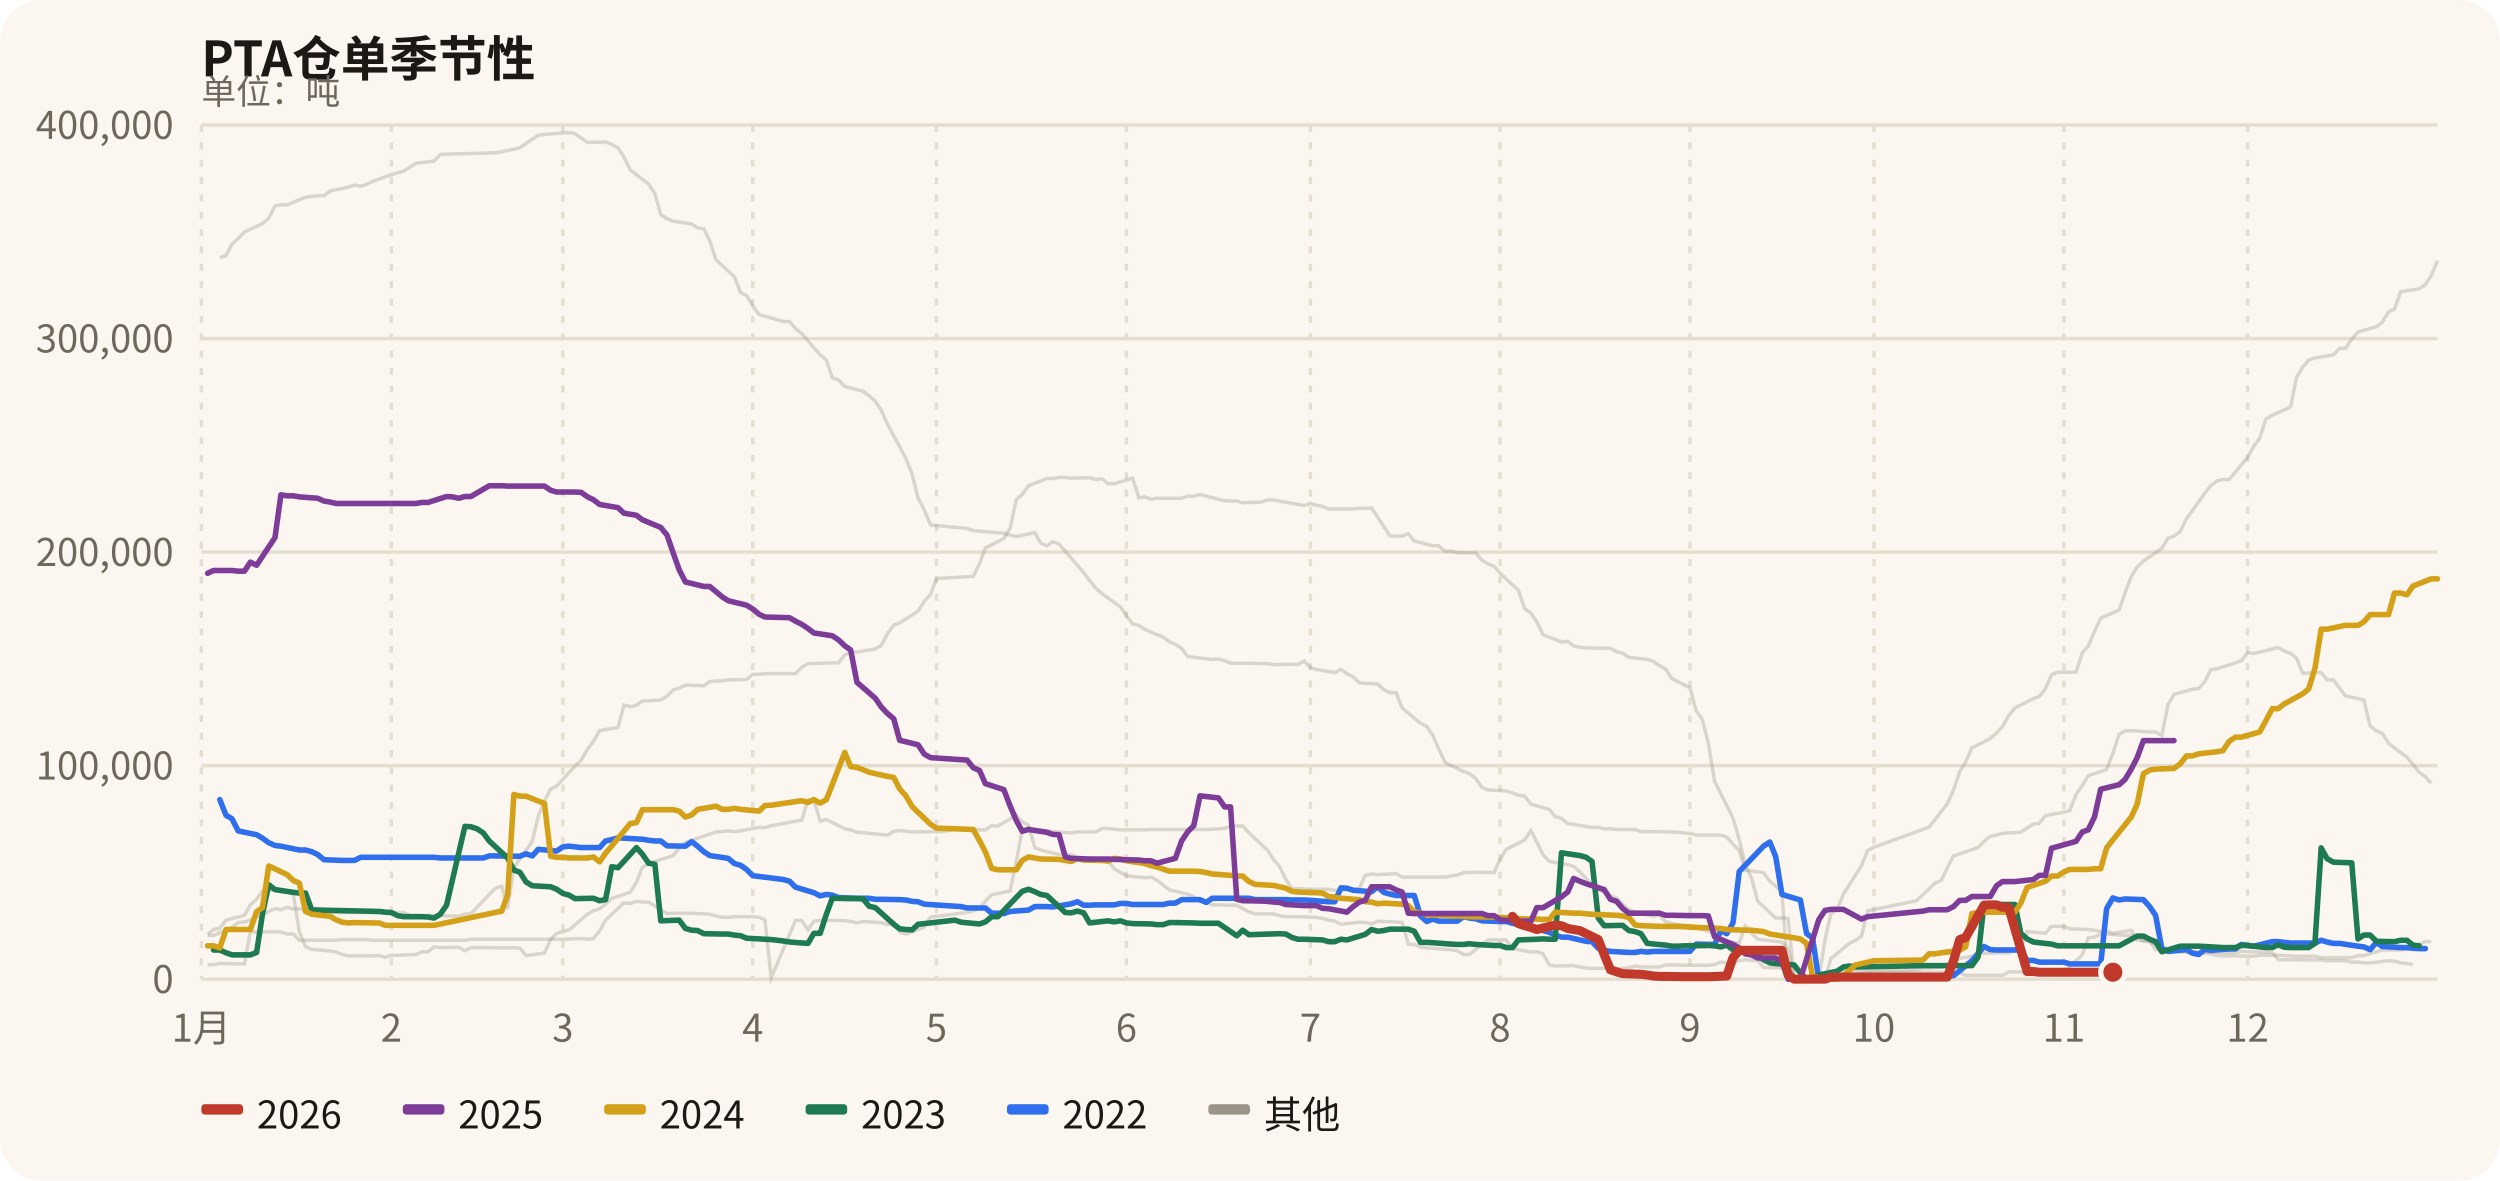
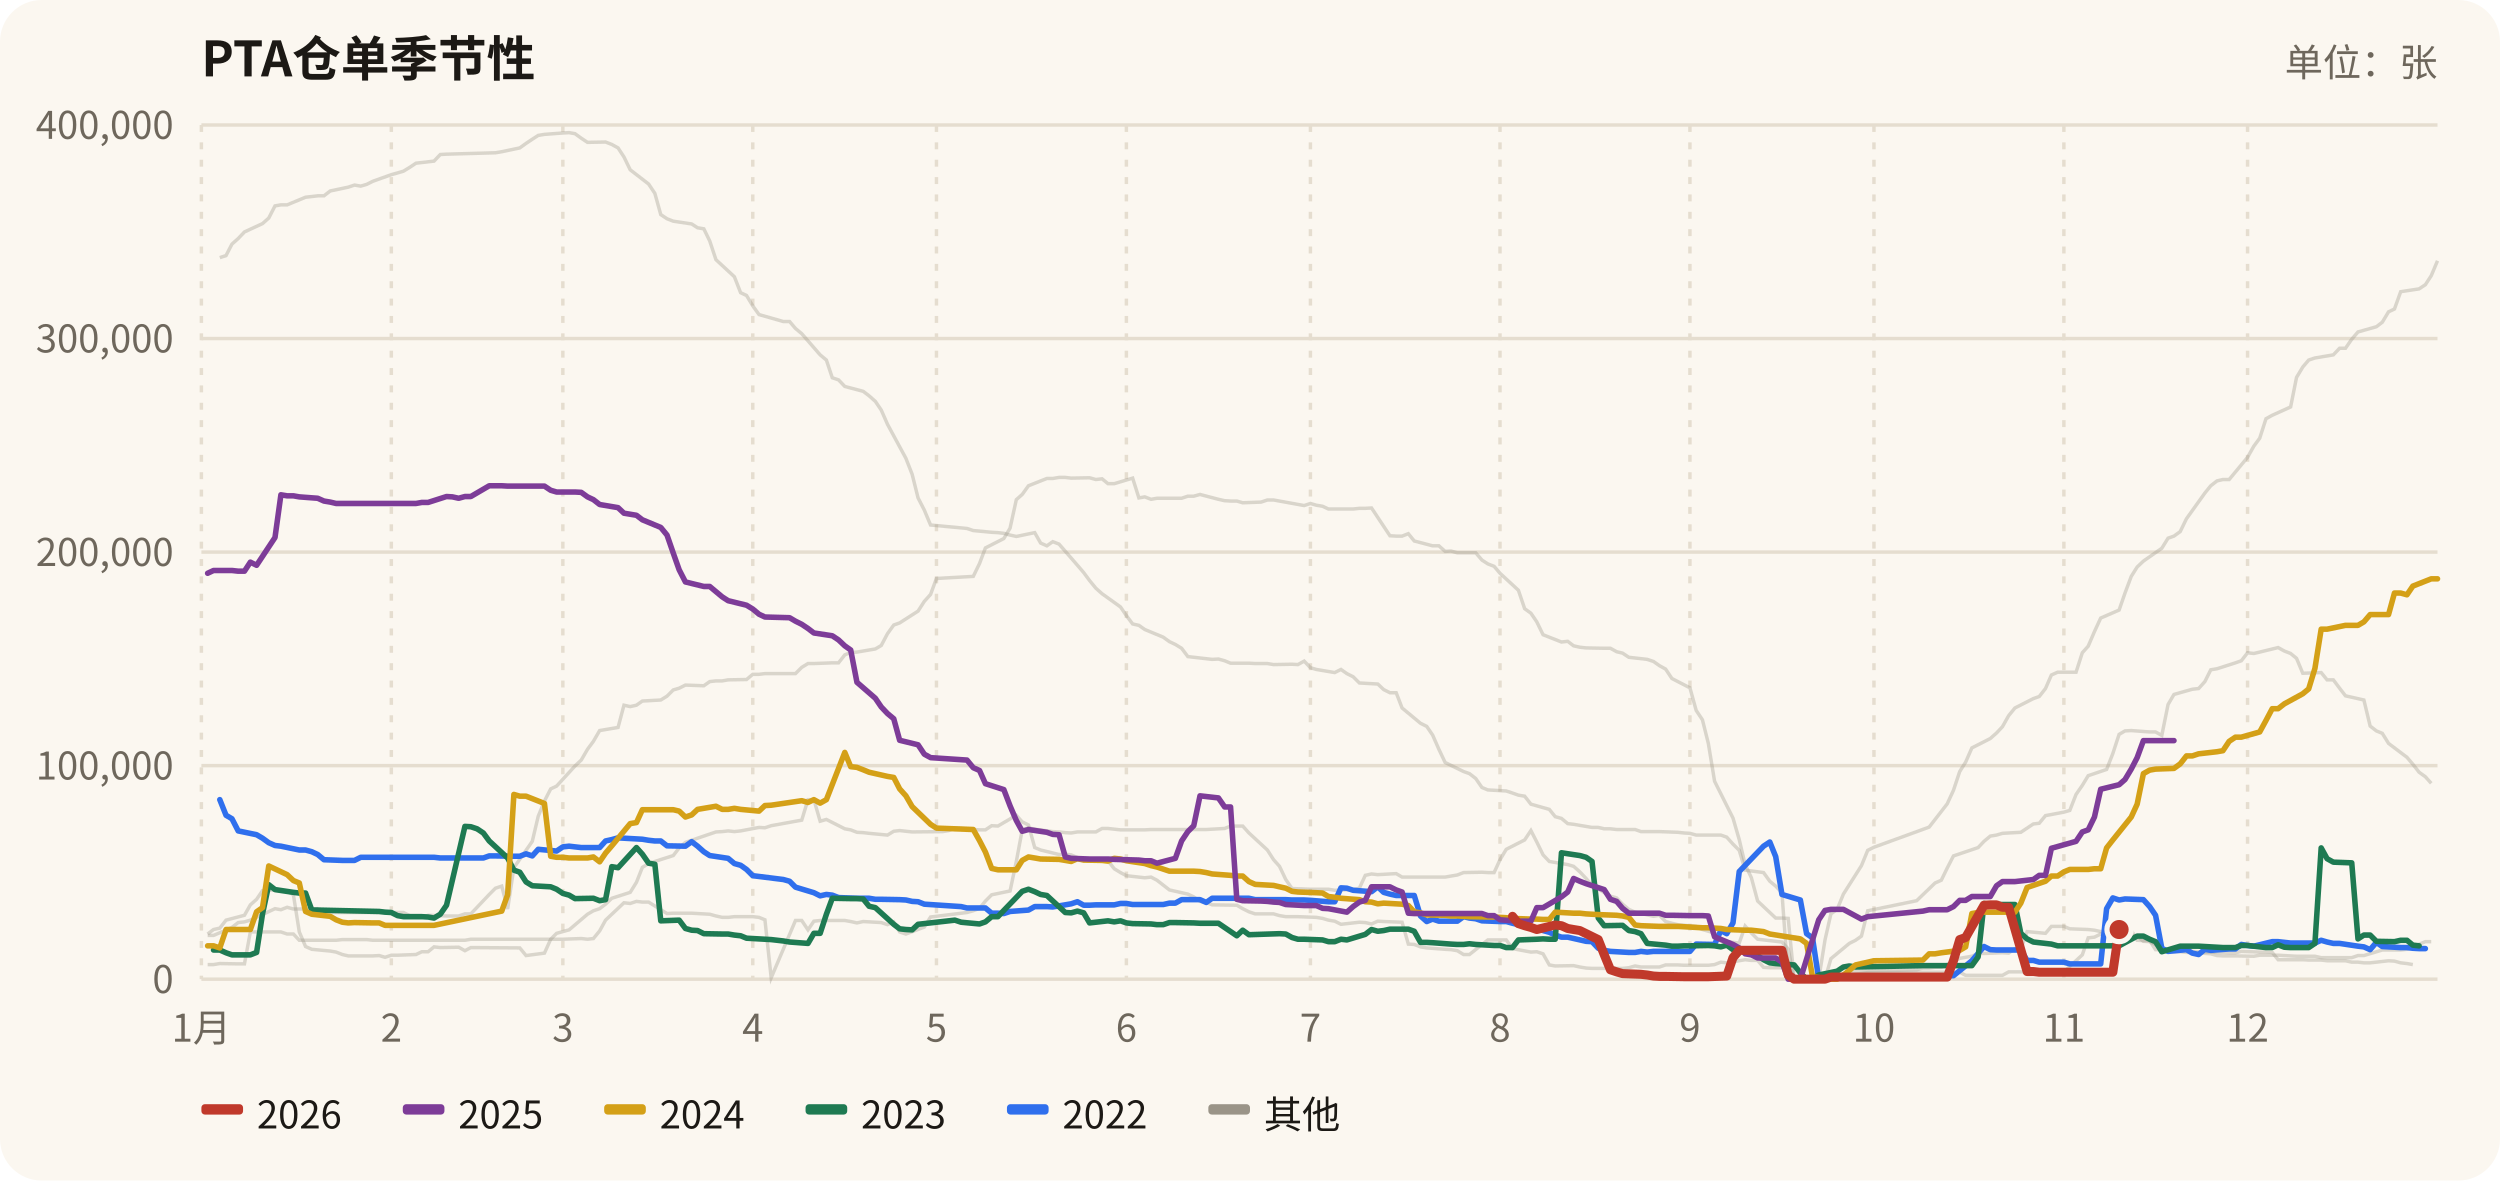
<svg xmlns="http://www.w3.org/2000/svg" viewBox="0 0 720 340" width="100%" height="auto" class="season-svg" role="img" aria-label="PTA仓单季节性">
  <rect x="0" y="0" width="720" height="340" fill="var(--chart-bg,#fbf7f0)" rx="12" />
  <line x1="58" y1="282.0" x2="702" y2="282.0" stroke="var(--chart-grid,#e5ddcf)" stroke-width="1" />
  <text x="50" y="286.0" text-anchor="end" font-size="11" fill="var(--chart-muted,#6e675c)" font-family="Noto Sans CJK SC, Noto Sans SC, sans-serif">0</text>
  <line x1="58" y1="220.5" x2="702" y2="220.5" stroke="var(--chart-grid,#e5ddcf)" stroke-width="1" />
  <text x="50" y="224.5" text-anchor="end" font-size="11" fill="var(--chart-muted,#6e675c)" font-family="Noto Sans CJK SC, Noto Sans SC, sans-serif">100,000</text>
  <line x1="58" y1="159.0" x2="702" y2="159.0" stroke="var(--chart-grid,#e5ddcf)" stroke-width="1" />
  <text x="50" y="163.0" text-anchor="end" font-size="11" fill="var(--chart-muted,#6e675c)" font-family="Noto Sans CJK SC, Noto Sans SC, sans-serif">200,000</text>
  <line x1="58" y1="97.5" x2="702" y2="97.5" stroke="var(--chart-grid,#e5ddcf)" stroke-width="1" />
  <text x="50" y="101.5" text-anchor="end" font-size="11" fill="var(--chart-muted,#6e675c)" font-family="Noto Sans CJK SC, Noto Sans SC, sans-serif">300,000</text>
  <line x1="58" y1="36.0" x2="702" y2="36.0" stroke="var(--chart-grid,#e5ddcf)" stroke-width="1" />
  <text x="50" y="40.0" text-anchor="end" font-size="11" fill="var(--chart-muted,#6e675c)" font-family="Noto Sans CJK SC, Noto Sans SC, sans-serif">400,000</text>
  <line x1="58.0" y1="36" x2="58.0" y2="282" stroke="var(--chart-grid,#e5ddcf)" stroke-width="1" stroke-dasharray="2 3" />
  <text x="58.0" y="300" text-anchor="middle" font-size="11" fill="var(--chart-muted,#6e675c)" font-family="Noto Sans CJK SC, Noto Sans SC, sans-serif">1月</text>
  <line x1="112.7" y1="36" x2="112.7" y2="282" stroke="var(--chart-grid,#e5ddcf)" stroke-width="1" stroke-dasharray="2 3" />
  <text x="112.7" y="300" text-anchor="middle" font-size="11" fill="var(--chart-muted,#6e675c)" font-family="Noto Sans CJK SC, Noto Sans SC, sans-serif">2</text>
  <line x1="162.1" y1="36" x2="162.1" y2="282" stroke="var(--chart-grid,#e5ddcf)" stroke-width="1" stroke-dasharray="2 3" />
  <text x="162.1" y="300" text-anchor="middle" font-size="11" fill="var(--chart-muted,#6e675c)" font-family="Noto Sans CJK SC, Noto Sans SC, sans-serif">3</text>
  <line x1="216.8" y1="36" x2="216.8" y2="282" stroke="var(--chart-grid,#e5ddcf)" stroke-width="1" stroke-dasharray="2 3" />
  <text x="216.8" y="300" text-anchor="middle" font-size="11" fill="var(--chart-muted,#6e675c)" font-family="Noto Sans CJK SC, Noto Sans SC, sans-serif">4</text>
  <line x1="269.7" y1="36" x2="269.7" y2="282" stroke="var(--chart-grid,#e5ddcf)" stroke-width="1" stroke-dasharray="2 3" />
  <text x="269.7" y="300" text-anchor="middle" font-size="11" fill="var(--chart-muted,#6e675c)" font-family="Noto Sans CJK SC, Noto Sans SC, sans-serif">5</text>
  <line x1="324.4" y1="36" x2="324.4" y2="282" stroke="var(--chart-grid,#e5ddcf)" stroke-width="1" stroke-dasharray="2 3" />
  <text x="324.4" y="300" text-anchor="middle" font-size="11" fill="var(--chart-muted,#6e675c)" font-family="Noto Sans CJK SC, Noto Sans SC, sans-serif">6</text>
  <line x1="377.4" y1="36" x2="377.4" y2="282" stroke="var(--chart-grid,#e5ddcf)" stroke-width="1" stroke-dasharray="2 3" />
  <text x="377.4" y="300" text-anchor="middle" font-size="11" fill="var(--chart-muted,#6e675c)" font-family="Noto Sans CJK SC, Noto Sans SC, sans-serif">7</text>
  <line x1="432.0" y1="36" x2="432.0" y2="282" stroke="var(--chart-grid,#e5ddcf)" stroke-width="1" stroke-dasharray="2 3" />
  <text x="432.0" y="300" text-anchor="middle" font-size="11" fill="var(--chart-muted,#6e675c)" font-family="Noto Sans CJK SC, Noto Sans SC, sans-serif">8</text>
  <line x1="486.7" y1="36" x2="486.7" y2="282" stroke="var(--chart-grid,#e5ddcf)" stroke-width="1" stroke-dasharray="2 3" />
  <text x="486.7" y="300" text-anchor="middle" font-size="11" fill="var(--chart-muted,#6e675c)" font-family="Noto Sans CJK SC, Noto Sans SC, sans-serif">9</text>
  <line x1="539.7" y1="36" x2="539.7" y2="282" stroke="var(--chart-grid,#e5ddcf)" stroke-width="1" stroke-dasharray="2 3" />
  <text x="539.7" y="300" text-anchor="middle" font-size="11" fill="var(--chart-muted,#6e675c)" font-family="Noto Sans CJK SC, Noto Sans SC, sans-serif">10</text>
  <line x1="594.4" y1="36" x2="594.4" y2="282" stroke="var(--chart-grid,#e5ddcf)" stroke-width="1" stroke-dasharray="2 3" />
  <text x="594.4" y="300" text-anchor="middle" font-size="11" fill="var(--chart-muted,#6e675c)" font-family="Noto Sans CJK SC, Noto Sans SC, sans-serif">11</text>
  <line x1="647.3" y1="36" x2="647.3" y2="282" stroke="var(--chart-grid,#e5ddcf)" stroke-width="1" stroke-dasharray="2 3" />
  <text x="647.3" y="300" text-anchor="middle" font-size="11" fill="var(--chart-muted,#6e675c)" font-family="Noto Sans CJK SC, Noto Sans SC, sans-serif">12</text>
  <path d="M 59.8,269.0 L 61.5,267.7 L 63.3,267.3 L 65.1,265.0 L 70.4,263.6 L 72.1,260.6 L 73.9,259.0 L 75.6,256.5 L 77.4,256.3 L 82.7,256.6 L 84.5,257.7 L 86.2,268.4 L 88.0,272.6 L 89.8,273.4 L 95.1,273.9 L 96.8,274.2 L 98.6,274.9 L 100.3,275.3 L 102.1,275.3 L 107.4,275.3 L 109.2,275.2 L 110.9,275.7 L 112.7,275.1 L 114.5,275.1 L 119.8,274.9 L 121.5,274.1 L 123.3,274.1 L 125.0,272.7 L 126.8,272.9 L 132.1,272.8 L 133.9,273.8 L 135.6,272.9 L 149.7,273.0 L 151.5,275.2 L 156.8,274.5 L 158.6,270.5 L 160.3,268.8 L 162.1,268.3 L 163.9,267.8 L 169.2,263.3 L 170.9,262.3 L 172.7,261.7 L 174.4,260.4 L 176.2,258.7 L 181.5,257.0 L 183.3,254.1 L 185.0,249.8 L 186.8,248.7 L 188.6,248.1 L 193.9,246.4 L 195.6,244.2 L 197.4,242.6 L 199.2,242.0 L 200.9,241.4 L 206.2,239.6 L 208.0,239.5 L 209.7,239.3 L 211.5,239.5 L 213.3,239.3 L 218.6,238.3 L 220.3,238.4 L 222.1,237.8 L 230.9,236.2 L 232.7,230.3 L 234.4,230.3 L 236.2,236.5 L 238.0,236.0 L 243.3,238.7 L 245.0,239.0 L 246.8,239.7 L 248.6,239.8 L 250.3,240.0 L 255.6,240.5 L 257.4,239.4 L 259.1,239.2 L 260.9,239.4 L 262.7,239.6 L 271.5,239.5 L 273.3,239.2 L 275.0,238.4 L 280.3,238.9 L 282.1,239.0 L 283.8,239.0 L 285.6,237.8 L 287.4,237.9 L 292.7,234.8 L 294.4,236.7 L 296.2,237.6 L 298.0,244.1 L 299.7,244.8 L 305.0,246.1 L 306.8,246.0 L 308.5,246.2 L 310.3,247.0 L 312.1,247.9 L 317.4,247.9 L 319.1,247.9 L 320.9,250.2 L 322.7,251.3 L 324.4,252.2 L 329.7,252.8 L 331.5,252.6 L 333.2,253.5 L 335.0,254.9 L 336.8,256.3 L 342.1,257.5 L 343.8,258.3 L 345.6,259.6 L 347.4,259.9 L 349.1,260.6 L 356.2,260.7 L 357.9,261.7 L 359.7,262.6 L 361.5,263.2 L 366.8,263.2 L 368.5,263.7 L 370.3,264.0 L 372.1,264.0 L 373.8,264.0 L 379.1,264.2 L 380.9,264.5 L 382.6,265.0 L 384.4,265.3 L 386.2,266.2 L 391.5,265.6 L 393.2,265.7 L 395.0,266.1 L 396.8,265.3 L 398.5,265.4 L 403.8,265.6 L 405.6,271.9 L 407.3,272.0 L 409.1,272.7 L 410.9,273.0 L 416.2,273.4 L 417.9,273.5 L 419.7,273.8 L 421.5,274.9 L 423.2,274.9 L 428.5,270.7 L 430.3,270.7 L 432.0,270.7 L 433.8,270.7 L 435.6,273.2 L 440.9,274.2 L 442.6,274.1 L 444.4,274.7 L 446.2,277.9 L 447.9,278.2 L 453.2,278.1 L 455.0,278.5 L 456.8,278.8 L 458.5,278.9 L 460.3,278.9 L 465.6,278.9 L 467.3,278.9 L 469.1,278.7 L 470.9,278.2 L 472.6,278.5 L 477.9,278.5 L 479.7,277.9 L 481.5,277.9 L 483.2,277.9 L 485.0,278.0 L 490.3,278.0 L 492.0,278.0 L 493.8,277.8 L 495.6,277.1 L 497.3,277.3 L 502.6,276.4 L 504.4,276.6 L 506.2,276.6 L 507.9,278.6 L 509.7,278.7 L 515.0,278.7 L 516.7,281.1 L 518.5,282.0 L 520.3,282.0 L 522.0,282.0 L 529.1,281.2 L 530.9,281.2 L 532.6,280.0 L 534.4,279.8 L 552.0,279.3 L 553.8,278.8 L 555.6,278.8 L 557.3,278.6 L 559.1,278.6 L 564.4,276.0 L 566.1,275.7 L 567.9,275.4 L 569.7,274.6 L 571.4,274.6 L 576.7,274.4 L 578.5,274.5 L 580.3,273.2 L 582.0,273.4 L 583.8,268.3 L 589.1,268.8 L 590.8,266.8 L 592.6,266.8 L 594.4,266.8 L 596.1,267.5 L 601.4,267.7 L 603.2,267.9 L 605.0,268.3 L 606.7,268.1 L 608.5,268.8 L 613.8,267.9 L 615.5,270.8 L 617.3,270.9 L 619.1,270.9 L 620.8,273.5 L 626.1,273.5 L 627.9,273.5 L 629.7,273.5 L 631.4,274.0 L 633.2,274.1 L 638.5,274.3 L 640.2,274.3 L 642.0,274.4 L 643.8,274.4 L 645.5,274.0 L 650.8,274.2 L 652.6,274.2 L 654.4,274.3 L 656.1,276.4 L 657.9,276.4 L 663.2,276.4 L 664.9,276.5 L 666.7,276.5 L 668.5,276.5 L 670.2,276.7 L 675.5,276.7 L 677.3,277.1 L 679.1,277.1 L 680.8,277.3 L 682.6,277.3 L 687.9,276.7 L 689.6,276.8 L 691.4,277.3 L 693.2,277.5 L 694.9,277.8" fill="none" stroke="#9a9488" stroke-width="1" opacity="0.35" />
  <path d="M 59.8,277.8 L 61.5,277.8 L 63.3,277.5 L 68.6,277.6 L 70.4,277.6 L 72.1,268.4 L 73.9,268.4 L 75.6,268.4 L 80.9,268.4 L 82.7,269.0 L 84.5,269.0 L 86.2,270.8 L 88.0,270.8 L 93.3,270.8 L 95.1,270.8 L 96.8,270.8 L 98.6,270.6 L 100.3,270.6 L 105.6,270.6 L 107.4,270.8 L 109.2,270.8 L 110.9,270.8 L 112.7,270.8 L 130.3,270.8 L 132.1,270.8 L 133.9,270.8 L 135.6,270.5 L 137.4,270.5 L 142.7,270.5 L 144.5,270.5 L 146.2,270.5 L 148.0,270.5 L 149.7,270.5 L 155.0,270.5 L 156.8,270.5 L 158.6,270.5 L 160.3,270.5 L 162.1,270.5 L 167.4,270.3 L 169.2,270.5 L 170.9,270.3 L 172.7,268.1 L 174.4,265.0 L 179.7,260.0 L 181.5,260.2 L 183.3,259.6 L 185.0,259.8 L 186.8,259.8 L 192.1,263.1 L 193.9,263.0 L 195.6,263.0 L 197.4,263.0 L 199.2,263.0 L 204.4,263.3 L 206.2,263.8 L 208.0,264.2 L 209.7,264.2 L 211.5,264.0 L 216.8,264.0 L 218.6,264.2 L 220.3,264.9 L 222.1,281.6 L 229.1,265.1 L 230.9,265.1 L 232.7,267.8 L 234.4,265.3 L 236.2,265.1 L 241.5,265.1 L 243.3,265.1 L 245.0,265.4 L 246.8,265.8 L 248.6,265.4 L 253.8,265.7 L 255.6,266.3 L 257.4,265.5 L 259.1,268.4 L 260.9,269.0 L 266.2,267.0 L 268.0,264.1 L 278.5,262.8 L 280.3,262.3 L 282.1,261.6 L 283.8,259.5 L 285.6,257.7 L 290.9,256.6 L 292.7,248.1 L 294.4,239.0 L 296.2,238.4 L 298.0,238.8 L 303.2,239.5 L 305.0,239.6 L 306.8,239.8 L 308.5,239.9 L 310.3,239.6 L 315.6,239.6 L 317.4,238.6 L 319.1,238.6 L 320.9,238.8 L 322.7,239.0 L 328.0,239.0 L 329.7,239.0 L 331.5,238.9 L 333.2,238.9 L 340.3,238.9 L 342.1,238.9 L 343.8,238.9 L 345.6,238.9 L 347.4,238.9 L 352.7,238.6 L 354.4,237.9 L 356.2,237.9 L 357.9,237.9 L 359.7,239.9 L 365.0,244.8 L 366.8,247.6 L 368.5,249.5 L 370.3,253.3 L 372.1,255.9 L 377.4,256.1 L 379.1,256.1 L 380.9,256.1 L 382.6,256.1 L 384.4,256.4 L 389.7,256.2 L 391.5,255.8 L 393.2,252.1 L 395.0,251.7 L 396.8,251.9 L 402.1,251.6 L 403.8,252.6 L 405.6,252.6 L 407.3,252.6 L 409.1,252.6 L 414.4,252.6 L 416.2,252.6 L 417.9,252.3 L 419.7,252.0 L 421.5,251.3 L 426.8,251.2 L 428.5,251.3 L 430.3,251.3 L 432.0,247.6 L 433.8,244.6 L 439.1,241.9 L 440.9,239.2 L 442.6,242.5 L 444.4,246.2 L 446.2,248.1 L 451.5,249.0 L 453.2,249.5 L 455.0,251.1 L 456.8,253.0 L 458.5,255.0 L 463.8,258.1 L 465.6,258.6 L 467.3,260.4 L 469.1,261.9 L 470.9,262.7 L 476.2,263.9 L 477.9,263.6 L 479.7,265.4 L 481.5,265.9 L 483.2,266.3 L 488.5,266.8 L 490.3,267.7 L 492.0,268.2 L 493.8,268.7 L 495.6,271.0 L 500.9,271.6 L 502.6,266.7 L 504.4,268.7 L 506.2,270.5 L 513.2,271.3 L 515.0,273.3 L 516.7,281.9 L 518.5,281.9 L 520.3,281.9 L 525.6,282.0 L 527.3,280.9 L 529.1,280.9 L 530.9,280.8 L 532.6,280.8 L 537.9,280.1 L 552.0,280.0 L 553.8,280.0 L 555.6,280.0 L 557.3,280.0 L 562.6,280.0 L 564.4,280.0 L 566.1,280.9 L 567.9,280.9 L 569.7,280.9 L 575.0,280.9 L 576.7,280.9 L 578.5,279.9 L 580.3,279.9 L 582.0,279.9 L 587.3,279.9 L 589.1,279.9 L 590.8,279.9 L 592.6,279.9 L 594.4,279.9 L 599.7,275.0 L 601.4,270.1 L 603.2,269.9 L 605.0,269.0 L 606.7,269.0 L 612.0,269.4 L 613.8,269.4 L 615.5,269.6 L 617.3,271.1 L 619.1,271.2 L 624.4,273.9 L 626.1,274.1 L 627.9,274.1 L 629.7,274.3 L 631.4,274.3 L 636.7,274.7 L 638.5,275.2 L 640.2,275.3 L 642.0,275.3 L 643.8,275.3 L 649.1,275.4 L 650.8,275.1 L 652.6,275.1 L 654.4,275.1 L 656.1,275.1 L 661.4,275.4 L 663.2,275.4 L 664.9,275.4 L 666.7,275.4 L 668.5,275.8 L 673.8,275.8 L 675.5,275.8 L 677.3,275.8 L 679.1,275.2 L 680.8,275.2 L 686.1,273.6 L 687.9,273.6 L 689.6,273.6 L 691.4,273.6 L 693.2,273.4 L 698.5,271.2 L 700.2,271.2" fill="none" stroke="#9a9488" stroke-width="1" opacity="0.35" />
  <path d="M 59.8,269.4 L 61.5,269.4 L 66.8,267.1 L 68.6,265.7 L 70.4,265.5 L 72.1,265.0 L 73.9,264.2 L 79.2,261.7 L 80.9,262.0 L 82.7,261.3 L 84.5,261.8 L 86.2,261.8 L 91.5,261.7 L 93.3,262.8 L 95.1,262.8 L 96.8,262.8 L 116.2,262.8 L 118.0,263.7 L 119.8,264.2 L 121.5,264.2 L 123.3,263.6 L 128.6,263.8 L 130.3,263.8 L 132.1,263.8 L 133.9,263.2 L 135.6,263.2 L 140.9,257.6 L 142.7,255.8 L 144.5,255.2 L 146.2,261.8 L 148.0,249.9 L 153.3,242.3 L 155.0,235.1 L 156.8,230.7 L 158.6,227.2 L 160.3,226.4 L 165.6,220.6 L 167.4,218.9 L 169.2,215.8 L 170.9,213.5 L 172.7,210.4 L 178.0,209.5 L 179.7,203.1 L 181.5,203.5 L 183.3,203.1 L 185.0,201.9 L 190.3,201.6 L 192.1,200.5 L 193.9,198.7 L 195.6,198.2 L 197.4,197.3 L 202.7,197.5 L 204.4,196.3 L 206.2,196.1 L 208.0,196.1 L 209.7,195.8 L 215.0,195.7 L 216.8,194.2 L 218.6,194.2 L 220.3,194.0 L 222.1,194.0 L 229.1,194.0 L 230.9,192.2 L 232.7,191.1 L 234.4,191.1 L 239.7,190.9 L 241.5,190.9 L 243.3,188.6 L 245.0,187.9 L 246.8,187.8 L 252.1,186.9 L 253.8,185.9 L 255.6,182.5 L 257.4,180.0 L 259.1,179.4 L 264.4,176.0 L 266.2,173.2 L 268.0,171.2 L 269.7,166.6 L 280.3,166.0 L 282.1,162.3 L 283.8,157.8 L 289.1,155.1 L 290.9,152.1 L 292.7,143.9 L 294.4,142.4 L 296.2,139.9 L 301.5,137.8 L 303.2,137.8 L 305.0,137.5 L 306.8,137.5 L 308.5,137.7 L 313.8,137.6 L 315.6,138.1 L 317.4,137.9 L 319.1,139.3 L 320.9,139.3 L 326.2,137.7 L 328.0,143.4 L 329.7,143.1 L 331.5,143.8 L 333.2,143.5 L 338.5,143.5 L 340.3,143.5 L 342.1,142.9 L 343.8,142.9 L 345.6,142.4 L 350.9,143.8 L 352.7,144.2 L 354.4,144.3 L 356.2,144.3 L 357.9,144.8 L 363.2,144.6 L 365.0,144.0 L 366.8,144.0 L 375.6,145.6 L 377.4,145.0 L 379.1,145.5 L 380.9,145.8 L 382.6,146.6 L 387.9,146.6 L 389.7,146.6 L 391.5,146.4 L 393.2,146.4 L 395.0,146.3 L 400.3,154.3 L 402.1,154.4 L 403.8,154.4 L 405.6,153.7 L 407.3,155.8 L 412.6,157.2 L 414.4,157.2 L 416.2,158.8 L 417.9,158.7 L 419.7,159.2 L 425.0,159.2 L 426.8,161.3 L 428.5,162.4 L 430.3,163.1 L 432.0,165.1 L 437.3,170.0 L 439.1,175.3 L 440.9,176.6 L 442.6,179.1 L 444.4,182.8 L 449.7,184.9 L 451.5,184.7 L 453.2,186.0 L 455.0,186.4 L 456.8,186.6 L 462.0,186.7 L 463.8,186.7 L 465.6,187.7 L 467.3,188.1 L 469.1,189.3 L 474.4,189.9 L 476.2,190.5 L 477.9,191.7 L 479.7,192.7 L 481.5,195.4 L 486.7,198.1 L 488.5,204.6 L 490.3,207.3 L 492.0,214.1 L 493.8,225.0 L 499.1,235.6 L 500.9,241.8 L 502.6,249.0 L 504.4,252.8 L 506.2,259.5 L 511.4,264.4 L 513.2,264.4 L 515.0,264.5 L 516.7,281.8 L 518.5,281.9 L 523.8,282.0 L 525.6,270.7 L 527.3,263.2 L 529.1,261.9 L 530.9,257.5 L 536.1,249.3 L 537.9,244.9 L 539.7,244.0 L 555.6,238.2 L 560.8,231.5 L 562.6,227.6 L 564.4,222.2 L 566.1,219.5 L 567.9,215.4 L 573.2,212.7 L 575.0,211.1 L 576.7,209.3 L 578.5,206.1 L 580.3,203.9 L 585.6,201.2 L 587.3,200.6 L 589.1,198.3 L 590.8,194.4 L 592.6,193.6 L 597.9,193.6 L 599.7,188.0 L 601.4,186.1 L 603.2,181.9 L 605.0,178.0 L 610.3,175.7 L 612.0,170.8 L 613.8,166.0 L 615.5,163.3 L 617.3,161.6 L 622.6,157.9 L 624.4,155.0 L 626.1,154.4 L 627.9,153.1 L 629.7,149.4 L 635.0,142.0 L 636.7,139.9 L 638.5,138.5 L 640.2,138.1 L 642.0,138.1 L 647.3,131.7 L 649.1,128.5 L 650.8,126.2 L 652.6,120.6 L 654.4,119.6 L 659.7,117.2 L 661.4,108.7 L 663.2,105.7 L 664.9,103.7 L 666.7,103.1 L 672.0,102.2 L 673.8,100.3 L 675.5,100.3 L 677.3,97.7 L 679.1,95.6 L 684.4,94.1 L 686.1,92.8 L 687.9,89.8 L 689.6,89.0 L 691.4,84.0 L 696.7,83.2 L 698.5,82.0 L 700.2,79.4 L 702.0,75.1" fill="none" stroke="#9a9488" stroke-width="1" opacity="0.35" />
  <path d="M 63.3,74.2 L 65.1,73.6 L 66.8,70.3 L 68.6,68.7 L 70.4,66.8 L 75.6,64.4 L 77.4,62.8 L 79.2,59.3 L 80.9,59.0 L 82.7,59.0 L 88.0,56.8 L 89.8,56.6 L 91.5,56.4 L 93.3,56.4 L 95.1,55.0 L 100.3,53.9 L 102.1,53.3 L 103.9,53.6 L 105.6,53.1 L 107.4,52.2 L 112.7,50.3 L 114.5,49.8 L 116.2,49.3 L 118.0,48.2 L 119.8,47.0 L 125.0,46.4 L 126.8,44.5 L 128.6,44.4 L 142.7,44.0 L 144.5,43.7 L 149.7,42.6 L 151.5,41.3 L 153.3,40.1 L 155.0,39.0 L 156.8,38.7 L 162.1,38.3 L 163.9,38.2 L 165.6,38.5 L 167.4,39.8 L 169.2,41.0 L 174.4,40.9 L 176.2,41.6 L 178.0,42.6 L 179.7,45.2 L 181.5,48.9 L 186.8,53.0 L 188.6,55.7 L 190.3,61.8 L 192.1,63.0 L 193.9,63.7 L 199.2,64.5 L 200.9,65.6 L 202.7,65.9 L 204.4,69.4 L 206.2,74.8 L 211.5,79.7 L 213.3,84.3 L 215.0,85.1 L 216.8,88.1 L 218.6,90.6 L 225.6,92.6 L 227.4,92.6 L 229.1,94.6 L 230.9,96.1 L 236.2,102.2 L 238.0,103.7 L 239.7,108.8 L 241.5,109.4 L 243.3,111.3 L 248.6,112.7 L 250.3,114.0 L 252.1,115.6 L 253.8,118.1 L 255.6,122.2 L 260.9,132.0 L 262.7,136.6 L 264.4,143.4 L 266.2,146.9 L 268.0,151.2 L 278.5,152.2 L 280.3,152.8 L 285.6,153.3 L 287.4,153.4 L 289.1,153.6 L 290.9,154.1 L 292.7,154.5 L 298.0,153.4 L 299.7,156.4 L 301.5,157.2 L 303.2,156.0 L 305.0,156.7 L 310.3,162.8 L 312.1,164.9 L 313.8,167.2 L 315.6,169.4 L 317.4,171.0 L 322.7,174.8 L 324.4,177.3 L 326.2,179.7 L 328.0,180.1 L 329.7,181.3 L 335.0,183.5 L 336.8,184.8 L 338.5,185.6 L 340.3,186.7 L 342.1,189.1 L 349.1,189.9 L 350.9,189.8 L 352.7,190.3 L 354.4,191.0 L 359.7,191.0 L 361.5,191.1 L 363.2,191.1 L 365.0,191.1 L 366.8,191.4 L 372.1,191.3 L 373.8,191.4 L 375.6,190.4 L 377.4,192.3 L 379.1,192.8 L 384.4,193.7 L 386.2,192.8 L 387.9,194.0 L 389.7,194.9 L 391.5,196.7 L 396.8,197.0 L 398.5,198.6 L 400.3,199.5 L 402.1,199.5 L 403.8,203.9 L 409.1,208.3 L 410.9,209.2 L 412.6,211.7 L 414.4,215.8 L 416.2,219.6 L 421.5,222.2 L 423.2,222.8 L 425.0,224.2 L 426.8,226.8 L 428.5,227.5 L 433.8,227.8 L 435.6,228.4 L 437.3,229.0 L 439.1,229.3 L 440.9,231.6 L 446.2,233.1 L 447.9,235.2 L 449.7,235.7 L 451.5,237.2 L 453.2,237.4 L 458.5,238.3 L 460.3,238.3 L 462.0,238.7 L 463.8,238.7 L 465.6,238.9 L 470.9,238.9 L 472.6,239.5 L 474.4,239.5 L 476.2,239.5 L 477.9,239.5 L 483.2,239.7 L 485.0,239.9 L 486.7,240.0 L 488.5,240.5 L 490.3,240.5 L 495.6,240.5 L 497.3,241.1 L 499.1,243.1 L 500.9,244.9 L 502.6,250.6 L 507.9,251.3 L 509.7,253.8 L 511.4,255.2 L 513.2,257.1 L 515.0,281.9 L 523.8,281.9 L 525.6,282.0 L 527.3,276.1 L 532.6,271.7 L 534.4,270.8 L 536.1,269.6 L 537.9,262.3 L 552.0,259.4 L 557.3,254.3 L 559.1,253.5 L 560.8,250.0 L 562.6,246.5 L 564.4,245.9 L 569.7,244.1 L 571.4,242.3 L 573.2,240.8 L 575.0,240.5 L 576.7,240.0 L 582.0,239.7 L 583.8,238.5 L 585.6,237.3 L 587.3,237.1 L 589.1,234.9 L 594.4,233.9 L 596.1,233.4 L 597.9,228.8 L 599.7,226.2 L 601.4,223.4 L 606.7,221.6 L 608.5,217.0 L 610.3,211.5 L 612.0,210.5 L 613.8,210.4 L 619.1,210.8 L 620.8,210.8 L 622.6,211.8 L 624.4,202.9 L 626.1,200.0 L 631.4,198.5 L 633.2,198.3 L 635.0,196.3 L 636.7,192.9 L 638.5,192.6 L 643.8,190.9 L 645.5,190.3 L 647.3,188.0 L 649.1,188.2 L 650.8,187.8 L 656.1,186.5 L 657.9,187.5 L 659.7,188.2 L 661.4,189.6 L 663.2,193.9 L 668.5,193.7 L 670.2,195.8 L 672.0,195.8 L 673.8,198.2 L 675.5,200.4 L 680.8,201.6 L 682.6,209.1 L 684.4,210.5 L 686.1,211.2 L 687.9,214.1 L 693.2,218.1 L 694.9,220.1 L 696.7,222.4 L 698.5,223.7 L 700.2,225.6" fill="none" stroke="#9a9488" stroke-width="1" opacity="0.35" />
  <path d="M 63.3,230.3 L 65.1,234.8 L 66.8,235.8 L 68.6,239.3 L 73.9,240.4 L 75.6,241.4 L 77.4,242.7 L 79.2,243.5 L 80.9,243.7 L 86.2,244.8 L 88.0,244.8 L 89.8,245.3 L 91.5,246.1 L 93.3,247.6 L 98.6,247.8 L 100.3,247.8 L 102.1,247.8 L 103.9,246.9 L 105.6,246.9 L 123.3,246.9 L 125.0,246.9 L 126.8,247.1 L 128.6,247.1 L 130.3,247.1 L 135.6,247.1 L 137.4,247.1 L 139.2,247.1 L 140.9,246.5 L 142.7,246.5 L 148.0,246.6 L 149.7,246.6 L 151.5,245.9 L 153.3,246.5 L 155.0,244.6 L 160.3,245.1 L 162.1,243.9 L 163.9,243.7 L 165.6,243.9 L 167.4,244.1 L 172.7,244.1 L 174.4,242.2 L 176.2,241.8 L 178.0,241.3 L 179.7,241.4 L 185.0,241.7 L 186.8,242.0 L 188.6,242.2 L 190.3,242.2 L 192.1,243.6 L 197.4,243.7 L 199.2,242.4 L 200.9,243.7 L 202.7,245.3 L 204.4,246.4 L 209.7,247.2 L 211.5,248.7 L 213.3,249.2 L 215.0,250.4 L 216.8,252.2 L 225.6,253.3 L 227.4,253.8 L 229.1,255.5 L 234.4,257.1 L 236.2,258.0 L 238.0,257.6 L 239.7,257.8 L 241.5,258.5 L 246.8,258.7 L 248.6,258.7 L 250.3,258.7 L 252.1,259.0 L 253.8,259.0 L 259.1,259.1 L 260.9,259.2 L 262.7,259.6 L 264.4,259.7 L 266.2,260.4 L 276.8,261.1 L 278.5,261.5 L 283.8,261.5 L 285.6,263.0 L 287.4,263.0 L 289.1,263.1 L 290.9,262.5 L 296.2,262.1 L 298.0,261.1 L 299.7,261.1 L 301.5,261.1 L 303.2,261.2 L 308.5,260.3 L 310.3,259.7 L 312.1,260.7 L 313.8,260.7 L 315.6,260.6 L 320.9,260.6 L 322.7,260.2 L 324.4,260.2 L 326.2,260.5 L 333.2,260.5 L 335.0,260.5 L 336.8,260.1 L 338.5,260.1 L 340.3,259.1 L 345.6,259.1 L 347.4,259.9 L 349.1,258.7 L 350.9,258.7 L 352.7,258.7 L 357.9,258.7 L 359.7,258.7 L 361.5,259.1 L 363.2,259.1 L 365.0,259.1 L 370.3,259.1 L 372.1,259.2 L 373.8,259.2 L 375.6,259.2 L 377.4,259.3 L 382.6,259.7 L 384.4,259.7 L 386.2,255.7 L 387.9,255.8 L 389.7,256.4 L 395.0,256.8 L 396.8,255.4 L 398.5,257.0 L 400.3,257.5 L 402.1,257.9 L 407.3,257.9 L 409.1,263.8 L 410.9,265.4 L 412.6,264.7 L 414.4,265.3 L 419.7,265.3 L 421.5,264.0 L 423.2,264.4 L 425.0,264.6 L 426.8,265.2 L 432.0,265.4 L 433.8,265.4 L 435.6,265.9 L 437.3,266.3 L 439.1,266.4 L 444.4,268.0 L 446.2,268.5 L 447.9,269.3 L 449.7,269.9 L 451.5,269.9 L 456.8,271.1 L 458.5,271.2 L 460.3,273.1 L 462.0,273.7 L 463.8,274.0 L 469.1,274.3 L 470.9,274.3 L 472.6,274.0 L 474.4,274.2 L 476.2,274.0 L 481.5,274.0 L 483.2,274.0 L 485.0,274.0 L 486.7,274.0 L 488.5,271.9 L 493.8,272.0 L 495.6,268.0 L 497.3,268.9 L 499.1,265.8 L 500.9,251.0 L 507.9,243.7 L 509.7,242.5 L 511.4,246.7 L 513.2,257.6 L 518.5,259.2 L 520.3,268.9 L 522.0,270.1 L 523.8,282.0 L 525.6,281.4 L 530.9,281.4 L 532.6,281.4 L 534.4,281.4 L 536.1,281.4 L 537.9,281.4 L 555.6,281.4 L 557.3,281.4 L 559.1,281.1 L 560.8,281.0 L 562.6,281.0 L 567.9,276.7 L 569.7,274.6 L 571.4,272.6 L 573.2,273.5 L 575.0,273.6 L 580.3,273.6 L 582.0,273.6 L 583.8,276.6 L 585.6,276.6 L 587.3,277.1 L 592.6,277.1 L 594.4,277.1 L 596.1,277.6 L 597.9,277.6 L 599.7,277.6 L 605.0,277.6 L 606.7,261.7 L 608.5,258.6 L 610.3,259.2 L 612.0,258.9 L 617.3,259.1 L 619.1,261.1 L 620.8,263.6 L 622.6,273.1 L 624.4,274.0 L 629.7,273.5 L 631.4,274.5 L 633.2,274.9 L 635.0,273.4 L 636.7,273.7 L 642.0,273.3 L 643.8,273.3 L 645.5,272.0 L 647.3,272.3 L 649.1,272.5 L 654.4,271.2 L 656.1,271.2 L 657.9,271.4 L 659.7,271.6 L 661.4,271.6 L 666.7,271.6 L 668.5,270.8 L 670.2,271.3 L 672.0,271.7 L 673.8,271.7 L 679.1,272.5 L 680.8,272.7 L 682.6,273.5 L 684.4,271.4 L 686.1,272.6 L 691.4,272.9 L 693.2,272.9 L 694.9,273.1 L 696.7,273.2 L 698.5,273.2" fill="none" stroke="#2f6fed" stroke-width="1.6" stroke-linejoin="round" stroke-linecap="round" />
  <path d="M 61.5,273.6 L 63.3,273.6 L 65.1,274.4 L 66.8,275.0 L 72.1,275.0 L 73.9,274.3 L 75.6,263.2 L 77.4,254.8 L 79.2,256.2 L 84.5,257.0 L 86.2,257.2 L 88.0,257.2 L 89.8,262.1 L 91.5,262.1 L 109.2,262.5 L 110.9,262.7 L 112.7,262.8 L 114.5,263.7 L 116.2,264.0 L 121.5,264.0 L 123.3,264.1 L 125.0,264.4 L 126.8,263.3 L 128.6,260.7 L 133.9,238.0 L 135.6,238.1 L 137.4,238.7 L 139.2,239.9 L 140.9,242.2 L 146.2,247.1 L 148.0,250.6 L 149.7,251.2 L 151.5,254.0 L 153.3,255.1 L 158.6,255.4 L 160.3,256.1 L 162.1,257.3 L 163.9,257.8 L 165.6,258.8 L 170.9,258.7 L 172.7,259.4 L 174.4,259.1 L 176.2,249.6 L 178.0,249.9 L 183.3,244.1 L 185.0,246.0 L 186.8,248.6 L 188.6,248.9 L 190.3,265.2 L 195.6,265.0 L 197.4,267.4 L 199.2,267.9 L 200.9,268.0 L 202.7,268.9 L 208.0,269.0 L 209.7,269.0 L 211.5,269.3 L 213.3,269.5 L 215.0,270.2 L 220.3,270.5 L 222.1,270.6 L 225.6,271.0 L 227.4,271.3 L 232.7,271.7 L 234.4,268.8 L 236.2,268.8 L 238.0,263.3 L 239.7,258.7 L 245.0,258.8 L 246.8,258.8 L 248.6,258.9 L 250.3,261.0 L 252.1,261.4 L 257.4,266.2 L 259.1,267.5 L 260.9,267.7 L 262.7,267.8 L 264.4,266.2 L 275.0,265.0 L 276.8,265.6 L 282.1,266.1 L 283.8,265.5 L 285.6,264.0 L 287.4,264.0 L 289.1,262.2 L 294.4,256.7 L 296.2,256.1 L 298.0,256.8 L 299.7,257.6 L 301.5,257.9 L 306.8,262.8 L 308.5,262.9 L 310.3,262.4 L 312.1,262.9 L 313.8,265.8 L 319.1,265.2 L 320.9,265.5 L 322.7,265.2 L 324.4,265.8 L 326.2,266.0 L 331.5,266.1 L 333.2,266.3 L 335.0,266.3 L 336.8,265.7 L 338.5,265.7 L 343.8,265.8 L 345.6,265.9 L 347.4,265.9 L 349.1,265.9 L 350.9,265.9 L 356.2,269.5 L 357.9,267.9 L 359.7,269.2 L 368.5,268.9 L 370.3,269.0 L 372.1,270.0 L 373.8,270.5 L 375.6,270.5 L 380.9,270.7 L 382.6,271.2 L 384.4,271.2 L 386.2,270.5 L 387.9,270.7 L 393.2,269.1 L 395.0,267.7 L 396.8,268.2 L 398.5,268.0 L 400.3,267.6 L 405.6,267.6 L 407.3,268.2 L 409.1,271.4 L 410.9,271.4 L 412.6,271.5 L 417.9,271.9 L 419.7,272.0 L 421.5,272.0 L 423.2,271.8 L 425.0,272.0 L 430.3,272.3 L 432.0,272.3 L 433.8,272.9 L 435.6,272.9 L 437.3,270.7 L 442.6,270.5 L 444.4,270.4 L 446.2,270.5 L 447.9,270.5 L 449.7,245.6 L 455.0,246.4 L 456.8,246.9 L 458.5,248.1 L 460.3,264.4 L 462.0,266.6 L 467.3,266.5 L 469.1,268.0 L 470.9,268.3 L 472.6,268.9 L 474.4,271.7 L 479.7,272.2 L 481.5,272.5 L 483.2,272.5 L 485.0,272.4 L 486.7,272.4 L 492.0,272.3 L 493.8,272.4 L 495.6,272.7 L 497.3,272.2 L 499.1,273.5 L 504.4,273.7 L 506.2,275.2 L 507.9,276.4 L 509.7,277.3 L 511.4,277.5 L 516.7,277.9 L 518.5,280.2 L 520.3,282.0 L 522.0,282.0 L 523.8,280.8 L 529.1,279.7 L 530.9,278.5 L 532.6,278.2 L 534.4,278.5 L 553.8,278.1 L 555.6,278.1 L 557.3,278.1 L 559.1,278.1 L 560.8,278.1 L 566.1,278.1 L 567.9,278.1 L 569.7,275.6 L 571.4,260.2 L 573.2,260.5 L 578.5,260.5 L 580.3,260.5 L 582.0,268.8 L 583.8,270.4 L 585.6,271.3 L 590.8,271.9 L 592.6,272.4 L 594.4,272.4 L 596.1,272.4 L 597.9,272.4 L 603.2,272.4 L 605.0,272.4 L 606.7,272.4 L 608.5,272.4 L 610.3,272.4 L 615.5,269.6 L 617.3,269.6 L 619.1,270.5 L 620.8,271.2 L 622.6,274.1 L 627.9,272.5 L 629.7,272.5 L 631.4,272.5 L 633.2,272.5 L 635.0,272.6 L 640.2,272.9 L 642.0,272.9 L 643.8,272.9 L 645.5,272.3 L 647.3,272.3 L 652.6,272.9 L 654.4,272.9 L 656.1,272.1 L 657.9,272.8 L 659.7,272.9 L 664.9,272.9 L 666.7,271.7 L 668.5,244.2 L 670.2,247.3 L 672.0,248.3 L 677.3,248.5 L 679.1,270.4 L 680.8,269.3 L 682.6,269.3 L 684.4,271.1 L 689.6,271.2 L 691.4,270.8 L 693.2,270.8 L 694.9,272.2 L 696.7,272.4" fill="none" stroke="#1e7a52" stroke-width="1.6" stroke-linejoin="round" stroke-linecap="round" />
  <path d="M 59.8,272.4 L 61.5,272.4 L 63.3,273.0 L 65.1,267.7 L 70.4,267.7 L 72.1,267.7 L 73.9,262.6 L 75.6,261.4 L 77.4,249.4 L 82.7,251.9 L 84.5,253.6 L 86.2,254.3 L 88.0,262.5 L 89.8,263.3 L 95.1,263.9 L 96.8,264.9 L 98.6,265.6 L 100.3,265.8 L 102.1,265.7 L 107.4,265.8 L 109.2,265.8 L 110.9,266.5 L 112.7,266.5 L 114.5,266.5 L 119.8,266.5 L 121.5,266.5 L 123.3,266.5 L 125.0,266.5 L 144.5,262.4 L 146.2,257.7 L 148.0,228.8 L 149.7,229.3 L 151.5,229.3 L 156.8,231.4 L 158.6,246.6 L 160.3,246.9 L 162.1,246.9 L 163.9,247.1 L 169.2,247.1 L 170.9,246.8 L 172.7,248.2 L 174.4,245.7 L 176.2,243.6 L 181.5,237.2 L 183.3,236.9 L 185.0,233.2 L 186.8,233.2 L 188.6,233.2 L 193.9,233.2 L 195.6,233.6 L 197.4,235.3 L 199.2,234.7 L 200.9,233.1 L 206.2,232.2 L 208.0,233.1 L 209.7,233.1 L 211.5,232.8 L 213.3,233.1 L 218.6,233.6 L 220.3,232.0 L 222.1,231.9 L 230.9,230.6 L 232.7,231.1 L 234.4,230.3 L 236.2,231.3 L 238.0,230.3 L 243.3,216.7 L 245.0,220.8 L 246.8,221.0 L 248.6,221.7 L 250.3,222.4 L 255.6,223.6 L 257.4,223.9 L 259.1,227.2 L 260.9,229.2 L 262.7,232.3 L 268.0,237.4 L 269.7,238.5 L 280.3,238.9 L 282.1,242.1 L 283.8,245.4 L 285.6,250.1 L 287.4,250.5 L 292.7,250.5 L 294.4,247.8 L 296.2,246.8 L 298.0,247.1 L 299.7,247.4 L 305.0,247.5 L 306.8,247.8 L 308.5,248.1 L 310.3,247.3 L 312.1,247.7 L 317.4,247.8 L 319.1,248.0 L 320.9,247.2 L 322.7,247.4 L 324.4,247.9 L 329.7,248.7 L 331.5,249.3 L 333.2,249.7 L 335.0,250.3 L 336.8,250.9 L 343.8,250.9 L 345.6,251.0 L 347.4,251.3 L 349.1,251.7 L 354.4,252.1 L 356.2,252.3 L 357.9,252.3 L 359.7,253.9 L 361.5,254.7 L 366.8,255.0 L 368.5,255.4 L 370.3,255.8 L 372.1,256.7 L 373.8,256.9 L 379.1,257.1 L 380.9,257.2 L 382.6,258.2 L 384.4,258.4 L 386.2,258.7 L 391.5,259.1 L 393.2,259.7 L 395.0,259.8 L 396.8,260.3 L 398.5,260.1 L 403.8,260.4 L 405.6,260.8 L 407.3,262.6 L 409.1,262.9 L 410.9,263.5 L 416.2,263.6 L 417.9,263.8 L 419.7,263.8 L 421.5,263.9 L 423.2,264.0 L 428.5,264.1 L 430.3,264.1 L 432.0,264.2 L 433.8,264.3 L 435.6,264.5 L 440.9,264.7 L 442.6,264.7 L 444.4,264.8 L 446.2,264.8 L 447.9,262.7 L 453.2,263.0 L 455.0,263.0 L 456.8,263.2 L 458.5,263.3 L 460.3,263.4 L 465.6,263.6 L 467.3,263.8 L 469.1,264.2 L 470.9,266.4 L 472.6,266.6 L 477.9,266.8 L 479.7,266.8 L 481.5,266.8 L 483.2,266.8 L 485.0,266.9 L 490.3,267.2 L 492.0,267.2 L 493.8,267.3 L 495.6,267.4 L 497.3,267.7 L 502.6,267.9 L 504.4,267.9 L 506.2,268.1 L 507.9,268.3 L 509.7,269.0 L 518.5,270.4 L 520.3,271.7 L 522.0,281.3 L 527.3,282.0 L 529.1,282.0 L 530.9,280.8 L 532.6,279.5 L 534.4,277.9 L 539.7,276.7 L 553.8,276.5 L 555.6,274.7 L 557.3,274.7 L 559.1,274.4 L 564.4,273.7 L 566.1,272.7 L 567.9,263.1 L 569.7,262.8 L 571.4,262.7 L 576.7,262.7 L 578.5,262.7 L 580.3,262.7 L 582.0,260.1 L 583.8,255.6 L 589.1,253.8 L 590.8,252.3 L 592.6,252.3 L 594.4,251.1 L 596.1,250.4 L 601.4,250.4 L 603.2,250.2 L 605.0,250.2 L 606.7,244.2 L 608.5,241.9 L 613.8,235.3 L 615.5,231.6 L 617.3,222.8 L 619.1,221.8 L 620.8,221.5 L 626.1,221.3 L 627.9,220.0 L 629.7,217.7 L 631.4,217.7 L 633.2,217.1 L 638.5,216.5 L 640.2,216.2 L 642.0,213.5 L 643.8,212.3 L 645.5,212.3 L 650.8,210.8 L 652.6,207.5 L 654.4,204.1 L 656.1,204.1 L 657.9,202.7 L 663.2,199.8 L 664.9,198.4 L 666.7,192.5 L 668.5,181.2 L 670.2,181.2 L 675.5,180.1 L 677.3,180.1 L 679.1,180.1 L 680.8,179.1 L 682.6,177.0 L 687.9,177.0 L 689.6,170.8 L 691.4,170.8 L 693.2,171.3 L 694.9,168.8 L 700.2,166.7 L 702.0,166.7" fill="none" stroke="#d4a017" stroke-width="1.6" stroke-linejoin="round" stroke-linecap="round" />
  <path d="M 59.8,165.1 L 61.5,164.3 L 66.8,164.3 L 68.6,164.5 L 70.4,164.5 L 72.1,161.9 L 73.9,162.8 L 79.2,154.8 L 80.9,142.5 L 82.7,142.8 L 84.5,142.8 L 86.2,143.1 L 91.5,143.5 L 93.3,144.3 L 95.1,144.6 L 96.8,145.0 L 98.6,145.0 L 103.9,145.0 L 119.8,145.0 L 121.5,144.7 L 123.3,144.7 L 128.6,143.0 L 130.3,143.1 L 132.1,143.5 L 133.9,143.0 L 135.6,143.0 L 140.9,139.9 L 142.7,139.9 L 144.5,139.9 L 146.2,140.0 L 148.0,140.0 L 153.3,140.0 L 155.0,140.0 L 156.8,140.0 L 158.6,141.2 L 160.3,141.7 L 165.6,141.7 L 167.4,141.8 L 169.2,143.1 L 170.9,143.9 L 172.7,145.3 L 178.0,146.2 L 179.7,147.8 L 181.5,148.1 L 183.3,148.4 L 185.0,149.7 L 190.3,151.9 L 192.1,154.1 L 193.9,159.3 L 195.6,164.1 L 197.4,167.6 L 202.7,168.9 L 204.4,168.9 L 206.2,170.4 L 208.0,171.9 L 209.7,173.0 L 215.0,174.3 L 216.8,175.4 L 218.6,176.9 L 220.3,177.7 L 227.4,177.9 L 229.1,178.9 L 230.9,179.8 L 232.7,181.0 L 234.4,182.3 L 239.7,183.1 L 241.5,184.3 L 243.3,186.0 L 245.0,187.2 L 246.8,196.5 L 252.1,201.1 L 253.8,203.6 L 255.6,205.5 L 257.4,207.0 L 259.1,213.2 L 264.4,214.5 L 266.2,217.2 L 268.0,218.2 L 278.5,218.9 L 280.3,221.1 L 282.1,221.9 L 283.8,225.7 L 289.1,227.4 L 290.9,232.1 L 292.7,236.3 L 294.4,239.4 L 296.2,238.9 L 301.5,239.7 L 303.2,240.3 L 305.0,240.4 L 306.8,246.8 L 308.5,247.2 L 313.8,247.4 L 315.6,247.4 L 317.4,247.4 L 319.1,247.4 L 320.9,247.5 L 328.0,247.7 L 329.7,247.9 L 331.5,247.9 L 333.2,248.6 L 338.5,247.2 L 340.3,242.2 L 342.1,239.5 L 343.8,237.8 L 345.6,229.2 L 350.9,229.8 L 352.7,232.4 L 354.4,232.4 L 356.2,259.0 L 357.9,259.4 L 363.2,259.5 L 365.0,259.6 L 366.8,259.8 L 368.5,259.9 L 370.3,260.5 L 375.6,260.8 L 377.4,260.8 L 379.1,260.8 L 380.9,261.6 L 382.6,261.7 L 387.9,262.7 L 389.7,261.1 L 391.5,259.8 L 393.2,259.3 L 395.0,255.4 L 400.3,255.4 L 402.1,256.3 L 403.8,256.9 L 405.6,263.0 L 407.3,263.1 L 412.6,263.1 L 414.4,263.1 L 416.2,263.1 L 417.9,263.1 L 419.7,263.1 L 425.0,263.1 L 426.8,263.1 L 428.5,263.7 L 430.3,263.7 L 432.0,264.9 L 437.3,265.3 L 439.1,265.3 L 440.9,265.3 L 442.6,261.4 L 444.4,261.4 L 449.7,258.3 L 451.5,256.9 L 453.2,253.0 L 455.0,253.8 L 456.8,254.5 L 462.0,256.2 L 463.8,259.0 L 465.6,259.6 L 467.3,261.6 L 469.1,263.0 L 474.4,263.0 L 476.2,263.0 L 477.9,263.0 L 479.7,263.6 L 481.5,263.6 L 486.7,263.7 L 488.5,263.7 L 490.3,263.7 L 492.0,263.8 L 493.8,269.8 L 499.1,272.0 L 500.9,273.0 L 502.6,274.7 L 504.4,275.0 L 506.2,275.9 L 511.4,275.9 L 513.2,277.1 L 515.0,282.0 L 516.7,282.0 L 518.5,282.0 L 523.8,264.9 L 525.6,262.2 L 527.3,261.9 L 529.1,261.9 L 530.9,261.9 L 536.1,264.7 L 537.9,264.0 L 553.8,262.4 L 555.6,262.0 L 560.8,262.0 L 562.6,261.1 L 564.4,259.3 L 566.1,259.3 L 567.9,258.2 L 573.2,258.2 L 575.0,255.1 L 576.7,253.9 L 578.5,253.9 L 580.3,253.9 L 585.6,253.3 L 587.3,252.1 L 589.1,252.1 L 590.8,244.3 L 592.6,243.8 L 597.9,242.3 L 599.7,239.6 L 601.4,239.0 L 603.2,235.3 L 605.0,227.3 L 610.3,226.0 L 612.0,224.5 L 613.8,221.5 L 615.5,218.2 L 617.3,213.3 L 622.6,213.3 L 624.4,213.3 L 626.1,213.3" fill="none" stroke="#7d3c98" stroke-width="1.6" stroke-linejoin="round" stroke-linecap="round" />
-   <path d="M 435.6,263.9 L 437.3,266.0 L 439.1,266.6 L 440.9,267.1 L 442.6,267.7 L 447.9,266.4 L 449.7,266.6 L 451.5,267.4 L 453.2,267.7 L 455.0,268.0 L 460.3,270.6 L 462.0,274.9 L 463.8,279.3 L 465.6,279.9 L 467.3,280.4 L 472.6,280.6 L 474.4,280.8 L 476.2,281.1 L 477.9,281.2 L 479.7,281.2 L 485.0,281.3 L 486.7,281.3 L 488.5,281.3 L 490.3,281.3 L 492.0,281.3 L 497.3,281.1 L 499.1,275.8 L 500.9,273.7 L 502.6,273.7 L 504.4,273.7 L 509.7,273.7 L 511.4,273.7 L 513.2,273.7 L 515.0,280.8 L 516.7,282.0 L 522.0,282.0 L 523.8,282.0 L 525.6,282.0 L 527.3,281.4 L 534.4,281.4 L 536.1,281.4 L 537.9,281.4 L 552.0,281.4 L 553.8,281.4 L 559.1,281.4 L 560.8,281.4 L 562.6,276.7 L 564.4,270.6 L 566.1,270.0 L 571.4,260.7 L 573.2,260.6 L 575.0,260.6 L 576.7,261.3 L 578.5,261.3 L 583.8,279.8 L 585.6,279.8 L 587.3,280.0 L 589.1,280.0 L 590.8,280.0 L 596.1,280.0 L 597.9,280.0 L 599.7,280.0 L 601.4,280.0 L 603.2,280.0 L 608.5,280.0" fill="none" stroke="#c0392b" stroke-width="2.6" stroke-linejoin="round" stroke-linecap="round" />
-   <circle cx="608.5" cy="280.0" r="3.5" fill="#c0392b" stroke="var(--chart-bg,#fbf7f0)" stroke-width="1.5" />
+   <path d="M 435.6,263.9 L 437.3,266.0 L 439.1,266.6 L 440.9,267.1 L 442.6,267.7 L 447.9,266.4 L 449.7,266.6 L 451.5,267.4 L 453.2,267.7 L 455.0,268.0 L 460.3,270.6 L 462.0,274.9 L 463.8,279.3 L 465.6,279.9 L 467.3,280.4 L 472.6,280.6 L 474.4,280.8 L 476.2,281.1 L 477.9,281.2 L 479.7,281.2 L 485.0,281.3 L 486.7,281.3 L 488.5,281.3 L 490.3,281.3 L 492.0,281.3 L 497.3,281.1 L 499.1,275.8 L 500.9,273.7 L 502.6,273.7 L 504.4,273.7 L 509.7,273.7 L 511.4,273.7 L 513.2,273.7 L 515.0,280.8 L 516.7,282.0 L 522.0,282.0 L 523.8,282.0 L 525.6,282.0 L 527.3,281.4 L 534.4,281.4 L 536.1,281.4 L 537.9,281.4 L 552.0,281.4 L 553.8,281.4 L 559.1,281.4 L 560.8,281.4 L 562.6,276.7 L 564.4,270.6 L 566.1,270.0 L 571.4,260.7 L 573.2,260.6 L 575.0,260.6 L 576.7,261.3 L 578.5,261.3 L 583.8,279.8 L 585.6,279.8 L 587.3,280.0 L 589.1,280.0 L 590.8,280.0 L 596.1,280.0 L 597.9,280.0 L 599.7,280.0 L 601.4,280.0 L 603.2,280.0 L 608.5,280.0 L 610.3,267.7" fill="none" stroke="#c0392b" stroke-width="2.6" stroke-linejoin="round" stroke-linecap="round" />
+   <circle cx="610.3" cy="267.7" r="3.5" fill="#c0392b" stroke="var(--chart-bg,#fbf7f0)" stroke-width="1.5" />
  <text x="58" y="22" font-size="14" font-weight="650" fill="var(--chart-ink,#1c1915)" font-family="Noto Sans CJK SC, Noto Sans SC, sans-serif">PTA仓单季节性</text>
-   <text x="58" y="30" font-size="10" fill="var(--chart-muted,#6e675c)" font-family="Noto Sans CJK SC, Noto Sans SC, sans-serif">单位：吨</text>
+   <text x="702" y="22" text-anchor="end" font-size="11" fill="var(--chart-muted,#6e675c)" font-family="Noto Sans CJK SC, Noto Sans SC, sans-serif">单位：张</text>
  <rect x="58" y="318" width="12" height="3" rx="1" fill="#c0392b" />
  <text x="74" y="325" font-size="11" fill="var(--chart-ink,#1c1915)" font-family="Noto Sans CJK SC, Noto Sans SC, sans-serif">2026</text>
  <rect x="116" y="318" width="12" height="3" rx="1" fill="#7d3c98" />
  <text x="132" y="325" font-size="11" fill="var(--chart-ink,#1c1915)" font-family="Noto Sans CJK SC, Noto Sans SC, sans-serif">2025</text>
  <rect x="174" y="318" width="12" height="3" rx="1" fill="#d4a017" />
  <text x="190" y="325" font-size="11" fill="var(--chart-ink,#1c1915)" font-family="Noto Sans CJK SC, Noto Sans SC, sans-serif">2024</text>
  <rect x="232" y="318" width="12" height="3" rx="1" fill="#1e7a52" />
  <text x="248" y="325" font-size="11" fill="var(--chart-ink,#1c1915)" font-family="Noto Sans CJK SC, Noto Sans SC, sans-serif">2023</text>
  <rect x="290" y="318" width="12" height="3" rx="1" fill="#2f6fed" />
  <text x="306" y="325" font-size="11" fill="var(--chart-ink,#1c1915)" font-family="Noto Sans CJK SC, Noto Sans SC, sans-serif">2022</text>
  <rect x="348" y="318" width="12" height="3" rx="1" fill="#9a9488" />
  <text x="364" y="325" font-size="11" fill="var(--chart-ink,#1c1915)" font-family="Noto Sans CJK SC, Noto Sans SC, sans-serif">其他</text>
</svg>
